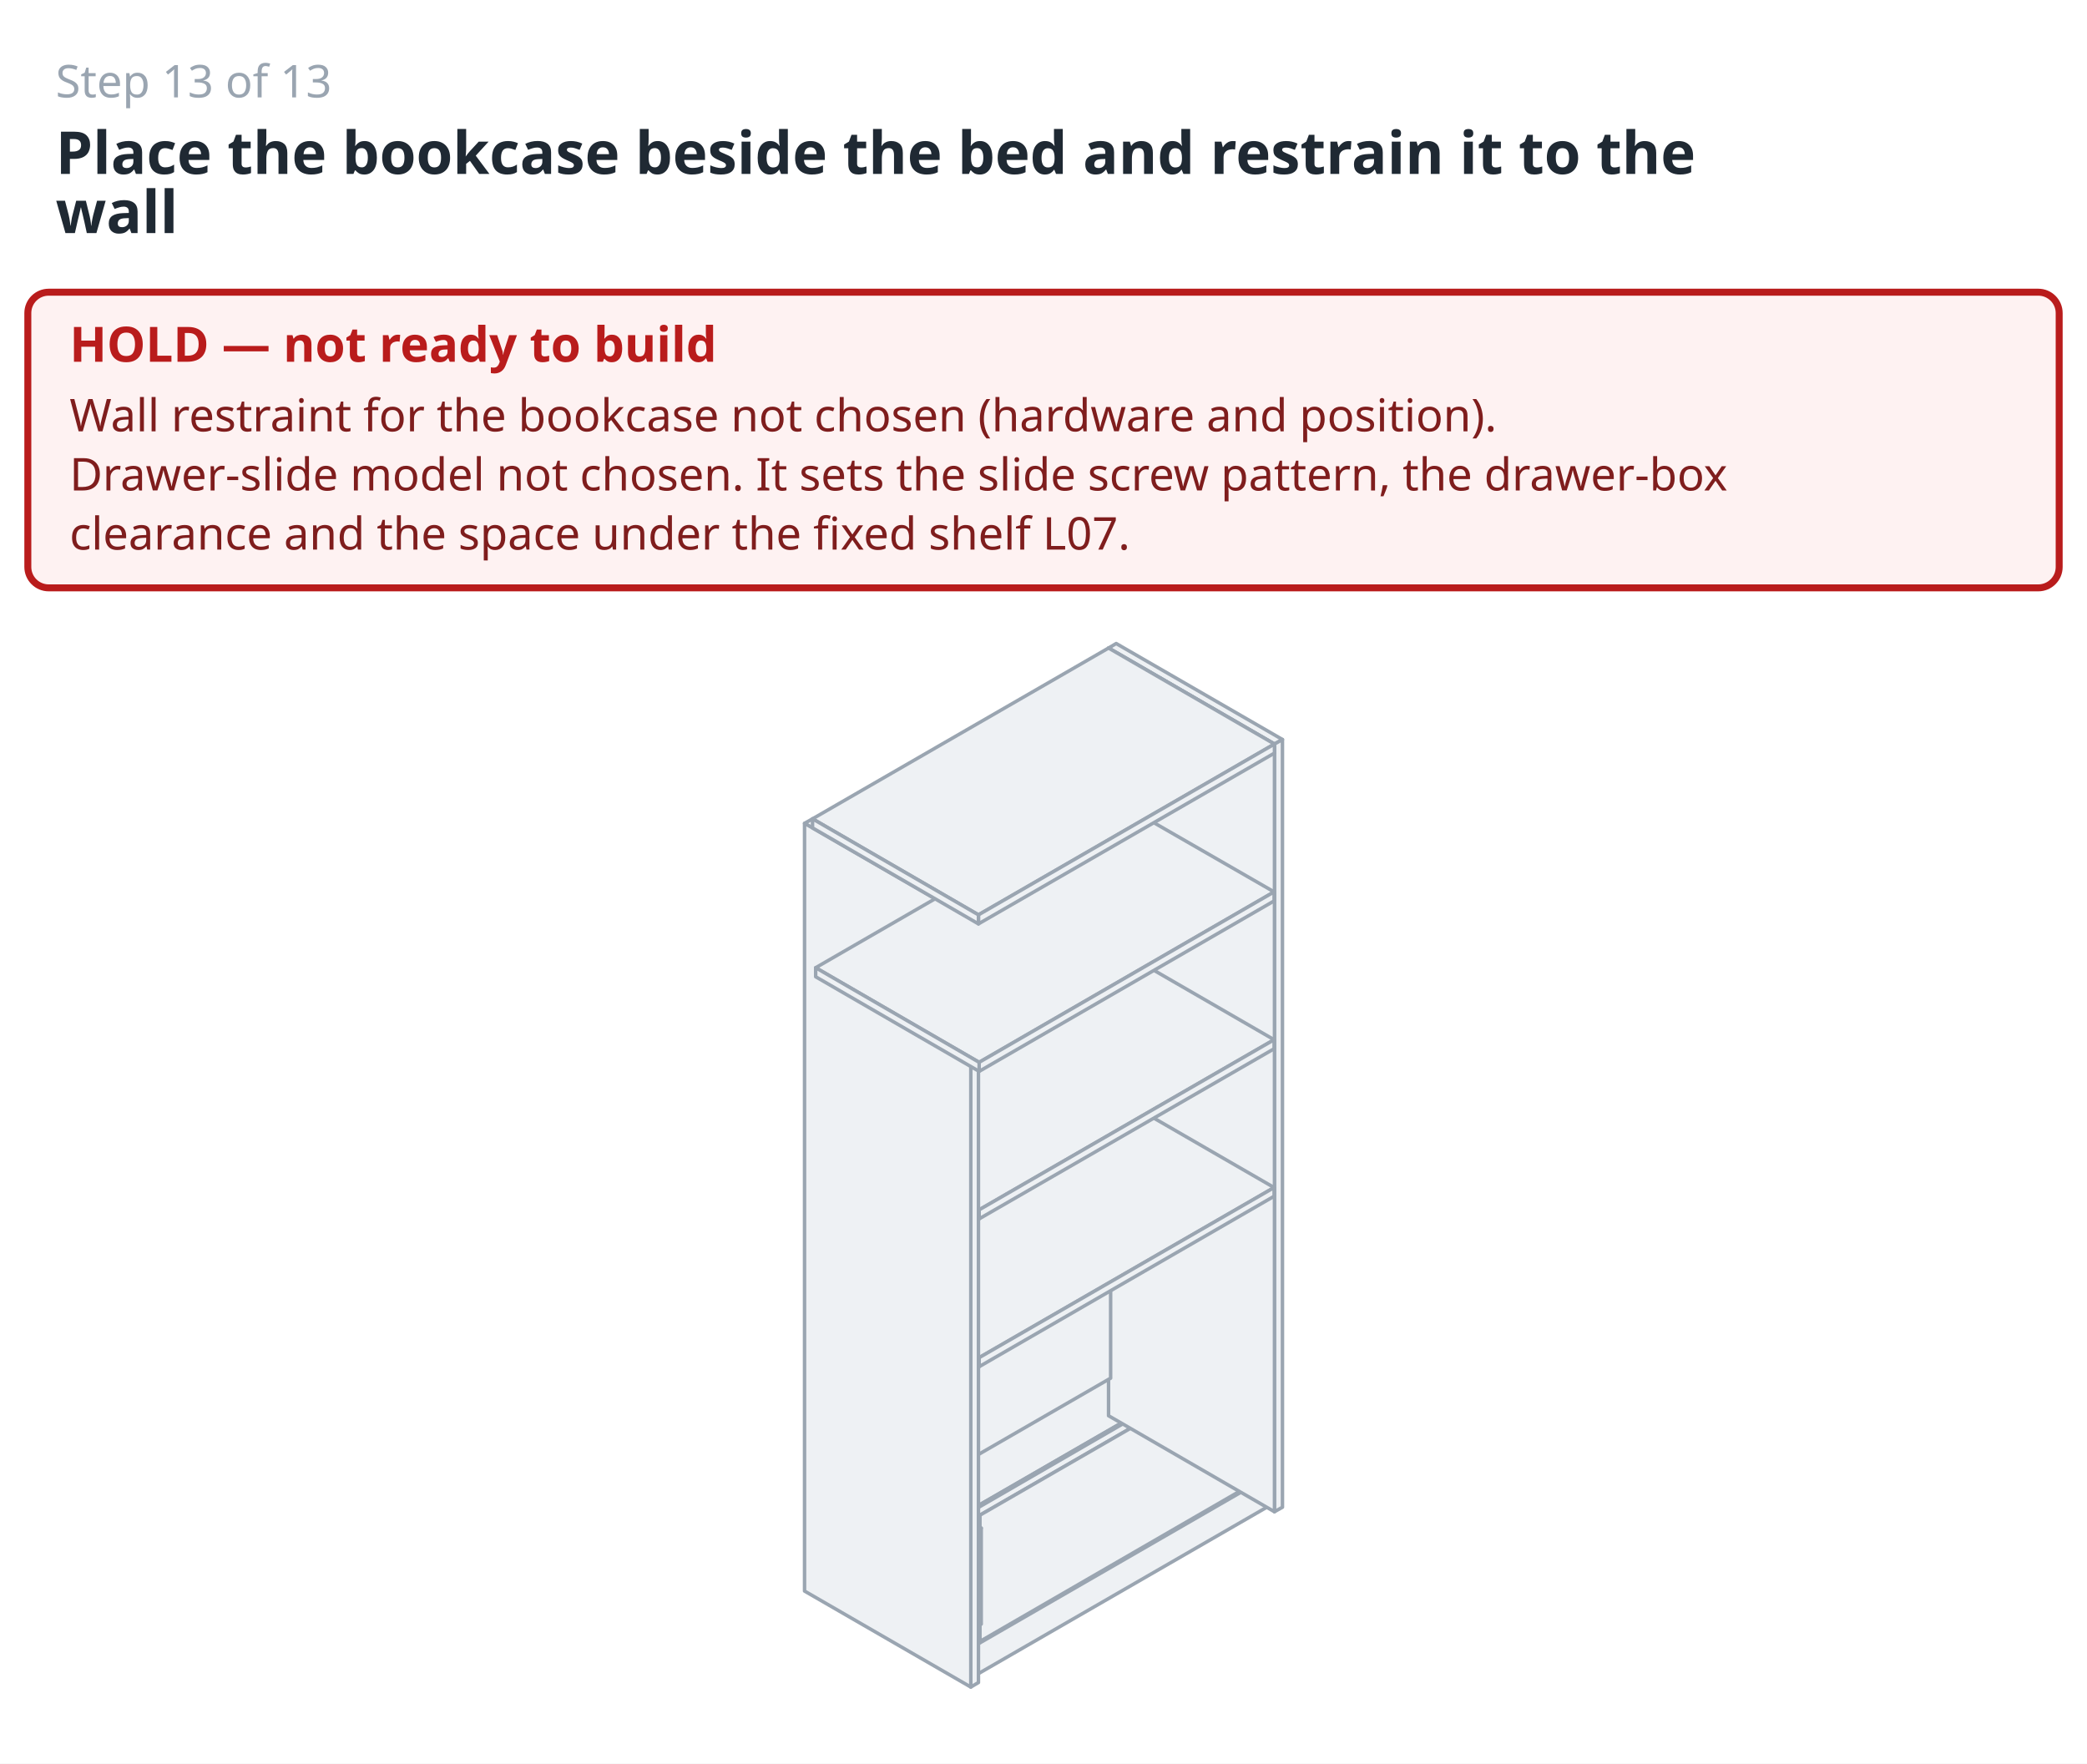
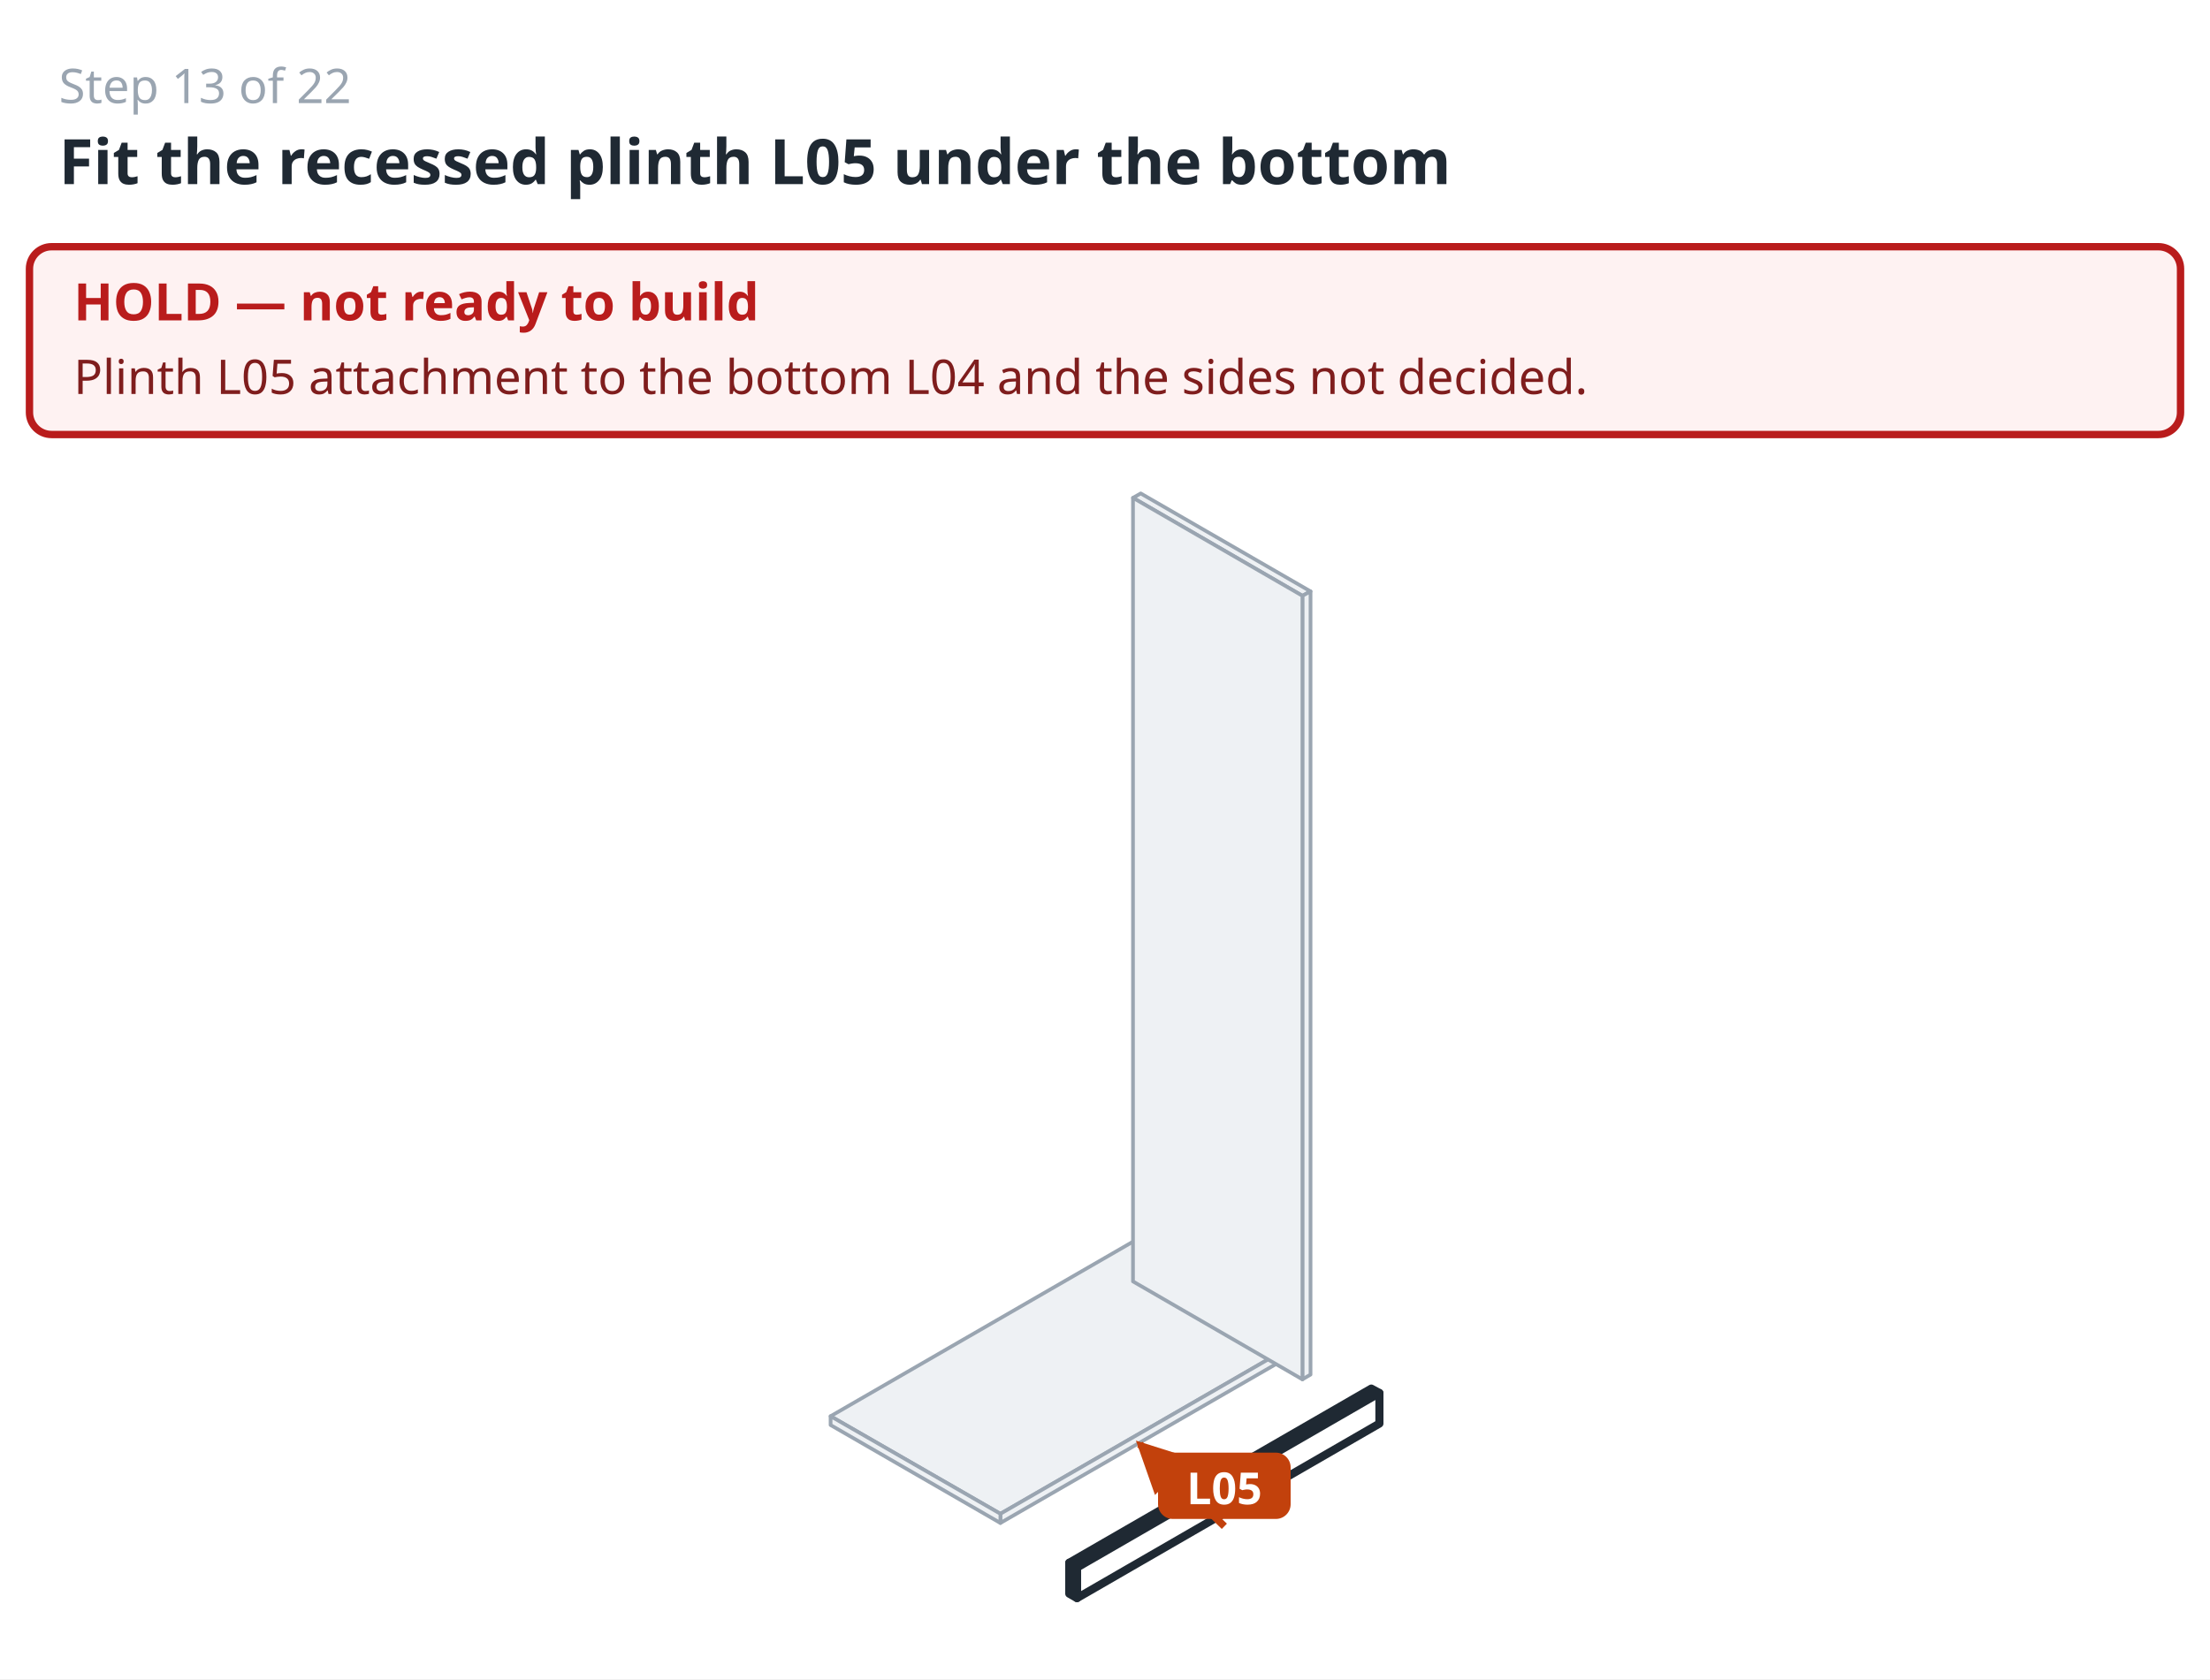
- <svg xmlns="http://www.w3.org/2000/svg" viewBox="0 0 600 507" width="600" height="507" role="img" font-family="system-ui, sans-serif">
+ <svg xmlns="http://www.w3.org/2000/svg" viewBox="0 0 600 456" width="600" height="456" role="img" font-family="system-ui, sans-serif">
  <rect width="100%" height="100%" fill="#fff" />
  <defs>
    <marker id="arrow" viewBox="0 0 10 10" refX="9" refY="5" markerWidth="7" markerHeight="7" orient="auto">
      <path d="M0,0 L10,5 L0,10 z" fill="#c2410c" />
    </marker>
  </defs>
-   <text x="16.0" y="28.0" font-size="13" font-weight="normal" fill="#9aa5b1" text-anchor="start">Step 13 of 13</text>
-   <text x="16.0" y="50.0" font-size="17" font-weight="bold" fill="#1f2933" text-anchor="start">Place the bookcase beside the bed and restrain it to the</text>
-   <text x="16.0" y="67.0" font-size="17" font-weight="bold" fill="#1f2933" text-anchor="start">wall</text>
-   <rect x="8" y="84" width="584" height="85" rx="6" fill="#fef2f2" stroke="#b91c1c" stroke-width="2" />
-   <text x="20.0" y="104.0" font-size="14" font-weight="bold" fill="#b91c1c" text-anchor="start">HOLD — not ready to build</text>
-   <text x="20.0" y="124.0" font-size="13" font-weight="normal" fill="#7f1d1d" text-anchor="start">Wall restraint for the bookcase not chosen (hardware and position).</text>
-   <text x="20.0" y="141.0" font-size="13" font-weight="normal" fill="#7f1d1d" text-anchor="start">Drawer-slide model not chosen. It sets the slide screw pattern, the drawer-box</text>
-   <text x="20.0" y="158.0" font-size="13" font-weight="normal" fill="#7f1d1d" text-anchor="start">clearance and the space under the fixed shelf L07.</text>
-   <g class="part done" data-part="L11">
-     <polygon points="320.9,368.6 319.4,369.5 361.2,393.6 362.7,392.8" fill="#eef1f4" stroke="#9aa5b1" stroke-width="1" stroke-linejoin="round" />
-     <polygon points="362.7,420.3 361.2,421.2 361.2,393.6 362.7,392.8" fill="#eef1f4" stroke="#9aa5b1" stroke-width="1" stroke-linejoin="round" />
-     <polygon points="319.4,397.1 361.2,421.2 361.2,393.6 319.4,369.5" fill="#eef1f4" stroke="#9aa5b1" stroke-width="1" stroke-linejoin="round" />
+   <text x="16.0" y="28.0" font-size="13" font-weight="normal" fill="#9aa5b1" text-anchor="start">Step 13 of 22</text>
+   <text x="16.0" y="50.0" font-size="17" font-weight="bold" fill="#1f2933" text-anchor="start">Fit the recessed plinth L05 under the bottom</text>
+   <rect x="8" y="67" width="584" height="51" rx="6" fill="#fef2f2" stroke="#b91c1c" stroke-width="2" />
+   <text x="20.0" y="87.0" font-size="14" font-weight="bold" fill="#b91c1c" text-anchor="start">HOLD — not ready to build</text>
+   <text x="20.0" y="107.0" font-size="13" font-weight="normal" fill="#7f1d1d" text-anchor="start">Plinth L05 attachment to the bottom L04 and the sides not decided.</text>
+   <g class="part done" data-part="L04">
+     <polygon points="307.6,337.2 225.5,384.6 271.6,411.1 353.6,363.8" fill="#eef1f4" stroke="#9aa5b1" stroke-width="1" stroke-linejoin="round" />
+     <polygon points="353.6,366.3 271.6,413.6 271.6,411.1 353.6,363.8" fill="#eef1f4" stroke="#9aa5b1" stroke-width="1" stroke-linejoin="round" />
+     <polygon points="225.5,387.0 271.6,413.6 271.6,411.1 225.5,384.6" fill="#eef1f4" stroke="#9aa5b1" stroke-width="1" stroke-linejoin="round" />
  </g>
-   <g class="part done" data-part="L13">
-     <polygon points="319.4,369.5 240.3,415.2 241.8,416.0 320.9,370.3" fill="#eef1f4" stroke="#9aa5b1" stroke-width="1" stroke-linejoin="round" />
-     <polygon points="320.9,397.9 241.8,443.6 241.8,416.0 320.9,370.3" fill="#eef1f4" stroke="#9aa5b1" stroke-width="1" stroke-linejoin="round" />
-     <polygon points="240.3,442.8 241.8,443.6 241.8,416.0 240.3,415.2" fill="#eef1f4" stroke="#9aa5b1" stroke-width="1" stroke-linejoin="round" />
-   </g>
-   <g class="part done" data-part="L04">
-     <polygon points="318.7,395.8 233.6,444.9 281.3,472.5 366.4,423.4" fill="#eef1f4" stroke="#9aa5b1" stroke-width="1" stroke-linejoin="round" />
-     <polygon points="366.4,425.9 281.3,475.1 281.3,472.5 366.4,423.4" fill="#eef1f4" stroke="#9aa5b1" stroke-width="1" stroke-linejoin="round" />
-     <polygon points="233.6,447.5 281.3,475.1 281.3,472.5 233.6,444.9" fill="#eef1f4" stroke="#9aa5b1" stroke-width="1" stroke-linejoin="round" />
-   </g>
-   <g class="part done" data-part="L15">
-     <polygon points="320.9,396.2 238.8,443.6 280.6,467.8 362.7,420.3" fill="#eef1f4" stroke="#9aa5b1" stroke-width="1" stroke-linejoin="round" />
-     <polygon points="362.7,421.2 280.6,468.6 280.6,467.8 362.7,420.3" fill="#eef1f4" stroke="#9aa5b1" stroke-width="1" stroke-linejoin="round" />
-     <polygon points="238.8,444.5 280.6,468.6 280.6,467.8 238.8,443.6" fill="#eef1f4" stroke="#9aa5b1" stroke-width="1" stroke-linejoin="round" />
-   </g>
-   <g class="part done" data-part="L05">
-     <polygon points="362.0,423.4 276.9,472.5 279.1,473.8 364.2,424.7" fill="#eef1f4" stroke="#9aa5b1" stroke-width="1" stroke-linejoin="round" />
-     <polygon points="364.2,433.3 279.1,482.4 279.1,473.8 364.2,424.7" fill="#eef1f4" stroke="#9aa5b1" stroke-width="1" stroke-linejoin="round" />
-     <polygon points="276.9,481.1 279.1,482.4 279.1,473.8 276.9,472.5" fill="#eef1f4" stroke="#9aa5b1" stroke-width="1" stroke-linejoin="round" />
-   </g>
-   <g class="part done" data-part="L07">
-     <polygon points="319.4,356.6 234.3,405.7 281.3,432.8 366.4,383.7" fill="#eef1f4" stroke="#9aa5b1" stroke-width="1" stroke-linejoin="round" />
-     <polygon points="366.4,386.3 281.3,435.4 281.3,432.8 366.4,383.7" fill="#eef1f4" stroke="#9aa5b1" stroke-width="1" stroke-linejoin="round" />
-     <polygon points="234.3,408.3 281.3,435.4 281.3,432.8 234.3,405.7" fill="#eef1f4" stroke="#9aa5b1" stroke-width="1" stroke-linejoin="round" />
-   </g>
-   <g class="part done" data-part="L14">
-     <polygon points="359.7,392.8 280.6,438.4 282.1,439.3 361.2,393.6" fill="#eef1f4" stroke="#9aa5b1" stroke-width="1" stroke-linejoin="round" />
-     <polygon points="361.2,421.2 282.1,466.9 282.1,439.3 361.2,393.6" fill="#eef1f4" stroke="#9aa5b1" stroke-width="1" stroke-linejoin="round" />
-     <polygon points="280.6,466.0 282.1,466.9 282.1,439.3 280.6,438.4" fill="#eef1f4" stroke="#9aa5b1" stroke-width="1" stroke-linejoin="round" />
-   </g>
-   <g class="part done" data-part="L16">
-     <polygon points="363.8,385.6 279.5,434.4 281.7,435.6 366.1,386.9" fill="#eef1f4" stroke="#9aa5b1" stroke-width="1" stroke-linejoin="round" />
-     <polygon points="366.1,423.1 281.7,471.9 281.7,435.6 366.1,386.9" fill="#eef1f4" stroke="#9aa5b1" stroke-width="1" stroke-linejoin="round" />
-     <polygon points="279.5,470.6 281.7,471.9 281.7,435.6 279.5,434.4" fill="#eef1f4" stroke="#9aa5b1" stroke-width="1" stroke-linejoin="round" />
+   <g class="part new" data-part="L05">
+     <polygon points="372.3,377.1 290.3,424.4 292.4,425.7 374.5,378.3" fill="#fff" stroke="#1f2933" stroke-width="2.2" stroke-linejoin="round" />
+     <polygon points="374.5,386.6 292.4,434.0 292.4,425.7 374.5,378.3" fill="#fff" stroke="#1f2933" stroke-width="2.2" stroke-linejoin="round" />
+     <polygon points="290.3,432.8 292.4,434.0 292.4,425.7 290.3,424.4" fill="#fff" stroke="#1f2933" stroke-width="2.2" stroke-linejoin="round" />
  </g>
  <g class="part done" data-part="L01">
-     <polygon points="320.9,185.0 318.7,186.3 366.4,213.9 368.7,212.6" fill="#eef1f4" stroke="#9aa5b1" stroke-width="1" stroke-linejoin="round" />
-     <polygon points="368.7,433.3 366.4,434.6 366.4,213.9 368.7,212.6" fill="#eef1f4" stroke="#9aa5b1" stroke-width="1" stroke-linejoin="round" />
-     <polygon points="318.7,407.0 366.4,434.6 366.4,213.9 318.7,186.3" fill="#eef1f4" stroke="#9aa5b1" stroke-width="1" stroke-linejoin="round" />
+     <polygon points="309.7,134.0 307.6,135.2 353.6,161.8 355.8,160.6" fill="#eef1f4" stroke="#9aa5b1" stroke-width="1" stroke-linejoin="round" />
+     <polygon points="355.8,373.3 353.6,374.6 353.6,161.8 355.8,160.6" fill="#eef1f4" stroke="#9aa5b1" stroke-width="1" stroke-linejoin="round" />
+     <polygon points="307.6,348.0 353.6,374.6 353.6,161.8 307.6,135.2" fill="#eef1f4" stroke="#9aa5b1" stroke-width="1" stroke-linejoin="round" />
  </g>
-   <g class="part done" data-part="L12">
-     <polygon points="240.3,415.2 238.8,416.0 280.6,440.2 282.1,439.3" fill="#eef1f4" stroke="#9aa5b1" stroke-width="1" stroke-linejoin="round" />
-     <polygon points="282.1,466.9 280.6,467.8 280.6,440.2 282.1,439.3" fill="#eef1f4" stroke="#9aa5b1" stroke-width="1" stroke-linejoin="round" />
-     <polygon points="238.8,443.6 280.6,467.8 280.6,440.2 238.8,416.0" fill="#eef1f4" stroke="#9aa5b1" stroke-width="1" stroke-linejoin="round" />
+   <g class="labels">
+     <line x1="332.4" y1="414.5" x2="309.4" y2="392.2" stroke="#c2410c" stroke-width="2" stroke-dasharray="5 4" marker-end="url(#arrow)" />
+     <rect x="314.4" y="394.5" width="36" height="18" rx="4" fill="#c2410c" />
+     <text x="332.4" y="408.5" font-size="12" font-weight="bold" fill="#fff" text-anchor="middle">L05</text>
  </g>
-   <g class="part done" data-part="L06">
-     <polygon points="318.6,189.0 233.6,238.1 234.4,238.5 319.3,189.5" fill="#eef1f4" stroke="#9aa5b1" stroke-width="1" stroke-linejoin="round" />
-     <polygon points="319.3,396.2 234.4,445.2 234.4,238.5 319.3,189.5" fill="#eef1f4" stroke="#9aa5b1" stroke-width="1" stroke-linejoin="round" />
-     <polygon points="233.6,444.8 234.4,445.2 234.4,238.5 233.6,238.1" fill="#eef1f4" stroke="#9aa5b1" stroke-width="1" stroke-linejoin="round" />
-   </g>
-   <g class="part done" data-part="L08">
-     <polygon points="319.2,314.2 234.5,363.1 281.5,390.3 366.3,341.4" fill="#eef1f4" stroke="#9aa5b1" stroke-width="1" stroke-linejoin="round" />
-     <polygon points="366.3,343.9 281.5,392.9 281.5,390.3 366.3,341.4" fill="#eef1f4" stroke="#9aa5b1" stroke-width="1" stroke-linejoin="round" />
-     <polygon points="234.5,365.7 281.5,392.9 281.5,390.3 234.5,363.1" fill="#eef1f4" stroke="#9aa5b1" stroke-width="1" stroke-linejoin="round" />
-   </g>
-   <g class="part done" data-part="L09">
-     <polygon points="319.2,271.7 234.5,320.7 281.5,347.8 366.3,298.9" fill="#eef1f4" stroke="#9aa5b1" stroke-width="1" stroke-linejoin="round" />
-     <polygon points="366.3,301.5 281.5,350.4 281.5,347.8 366.3,298.9" fill="#eef1f4" stroke="#9aa5b1" stroke-width="1" stroke-linejoin="round" />
-     <polygon points="234.5,323.3 281.5,350.4 281.5,347.8 234.5,320.7" fill="#eef1f4" stroke="#9aa5b1" stroke-width="1" stroke-linejoin="round" />
-   </g>
-   <g class="part done" data-part="L02">
-     <polygon points="233.6,235.4 231.3,236.7 279.1,264.3 281.3,263.0" fill="#eef1f4" stroke="#9aa5b1" stroke-width="1" stroke-linejoin="round" />
-     <polygon points="281.3,483.7 279.1,485.0 279.1,264.3 281.3,263.0" fill="#eef1f4" stroke="#9aa5b1" stroke-width="1" stroke-linejoin="round" />
-     <polygon points="231.3,457.4 279.1,485.0 279.1,264.3 231.3,236.7" fill="#eef1f4" stroke="#9aa5b1" stroke-width="1" stroke-linejoin="round" />
-   </g>
-   <g class="part done" data-part="L10">
-     <polygon points="319.2,229.3 234.5,278.2 281.5,305.4 366.3,256.4" fill="#eef1f4" stroke="#9aa5b1" stroke-width="1" stroke-linejoin="round" />
-     <polygon points="366.3,259.0 281.5,308.0 281.5,305.4 366.3,256.4" fill="#eef1f4" stroke="#9aa5b1" stroke-width="1" stroke-linejoin="round" />
-     <polygon points="234.5,280.8 281.5,308.0 281.5,305.4 234.5,278.2" fill="#eef1f4" stroke="#9aa5b1" stroke-width="1" stroke-linejoin="round" />
-   </g>
-   <g class="part done" data-part="L03">
-     <polygon points="318.7,186.3 233.6,235.4 281.3,263.0 366.4,213.9" fill="#eef1f4" stroke="#9aa5b1" stroke-width="1" stroke-linejoin="round" />
-     <polygon points="366.4,216.5 281.3,265.6 281.3,263.0 366.4,213.9" fill="#eef1f4" stroke="#9aa5b1" stroke-width="1" stroke-linejoin="round" />
-     <polygon points="233.6,238.0 281.3,265.6 281.3,263.0 233.6,235.4" fill="#eef1f4" stroke="#9aa5b1" stroke-width="1" stroke-linejoin="round" />
-   </g>
-   <g class="labels" />
</svg>
